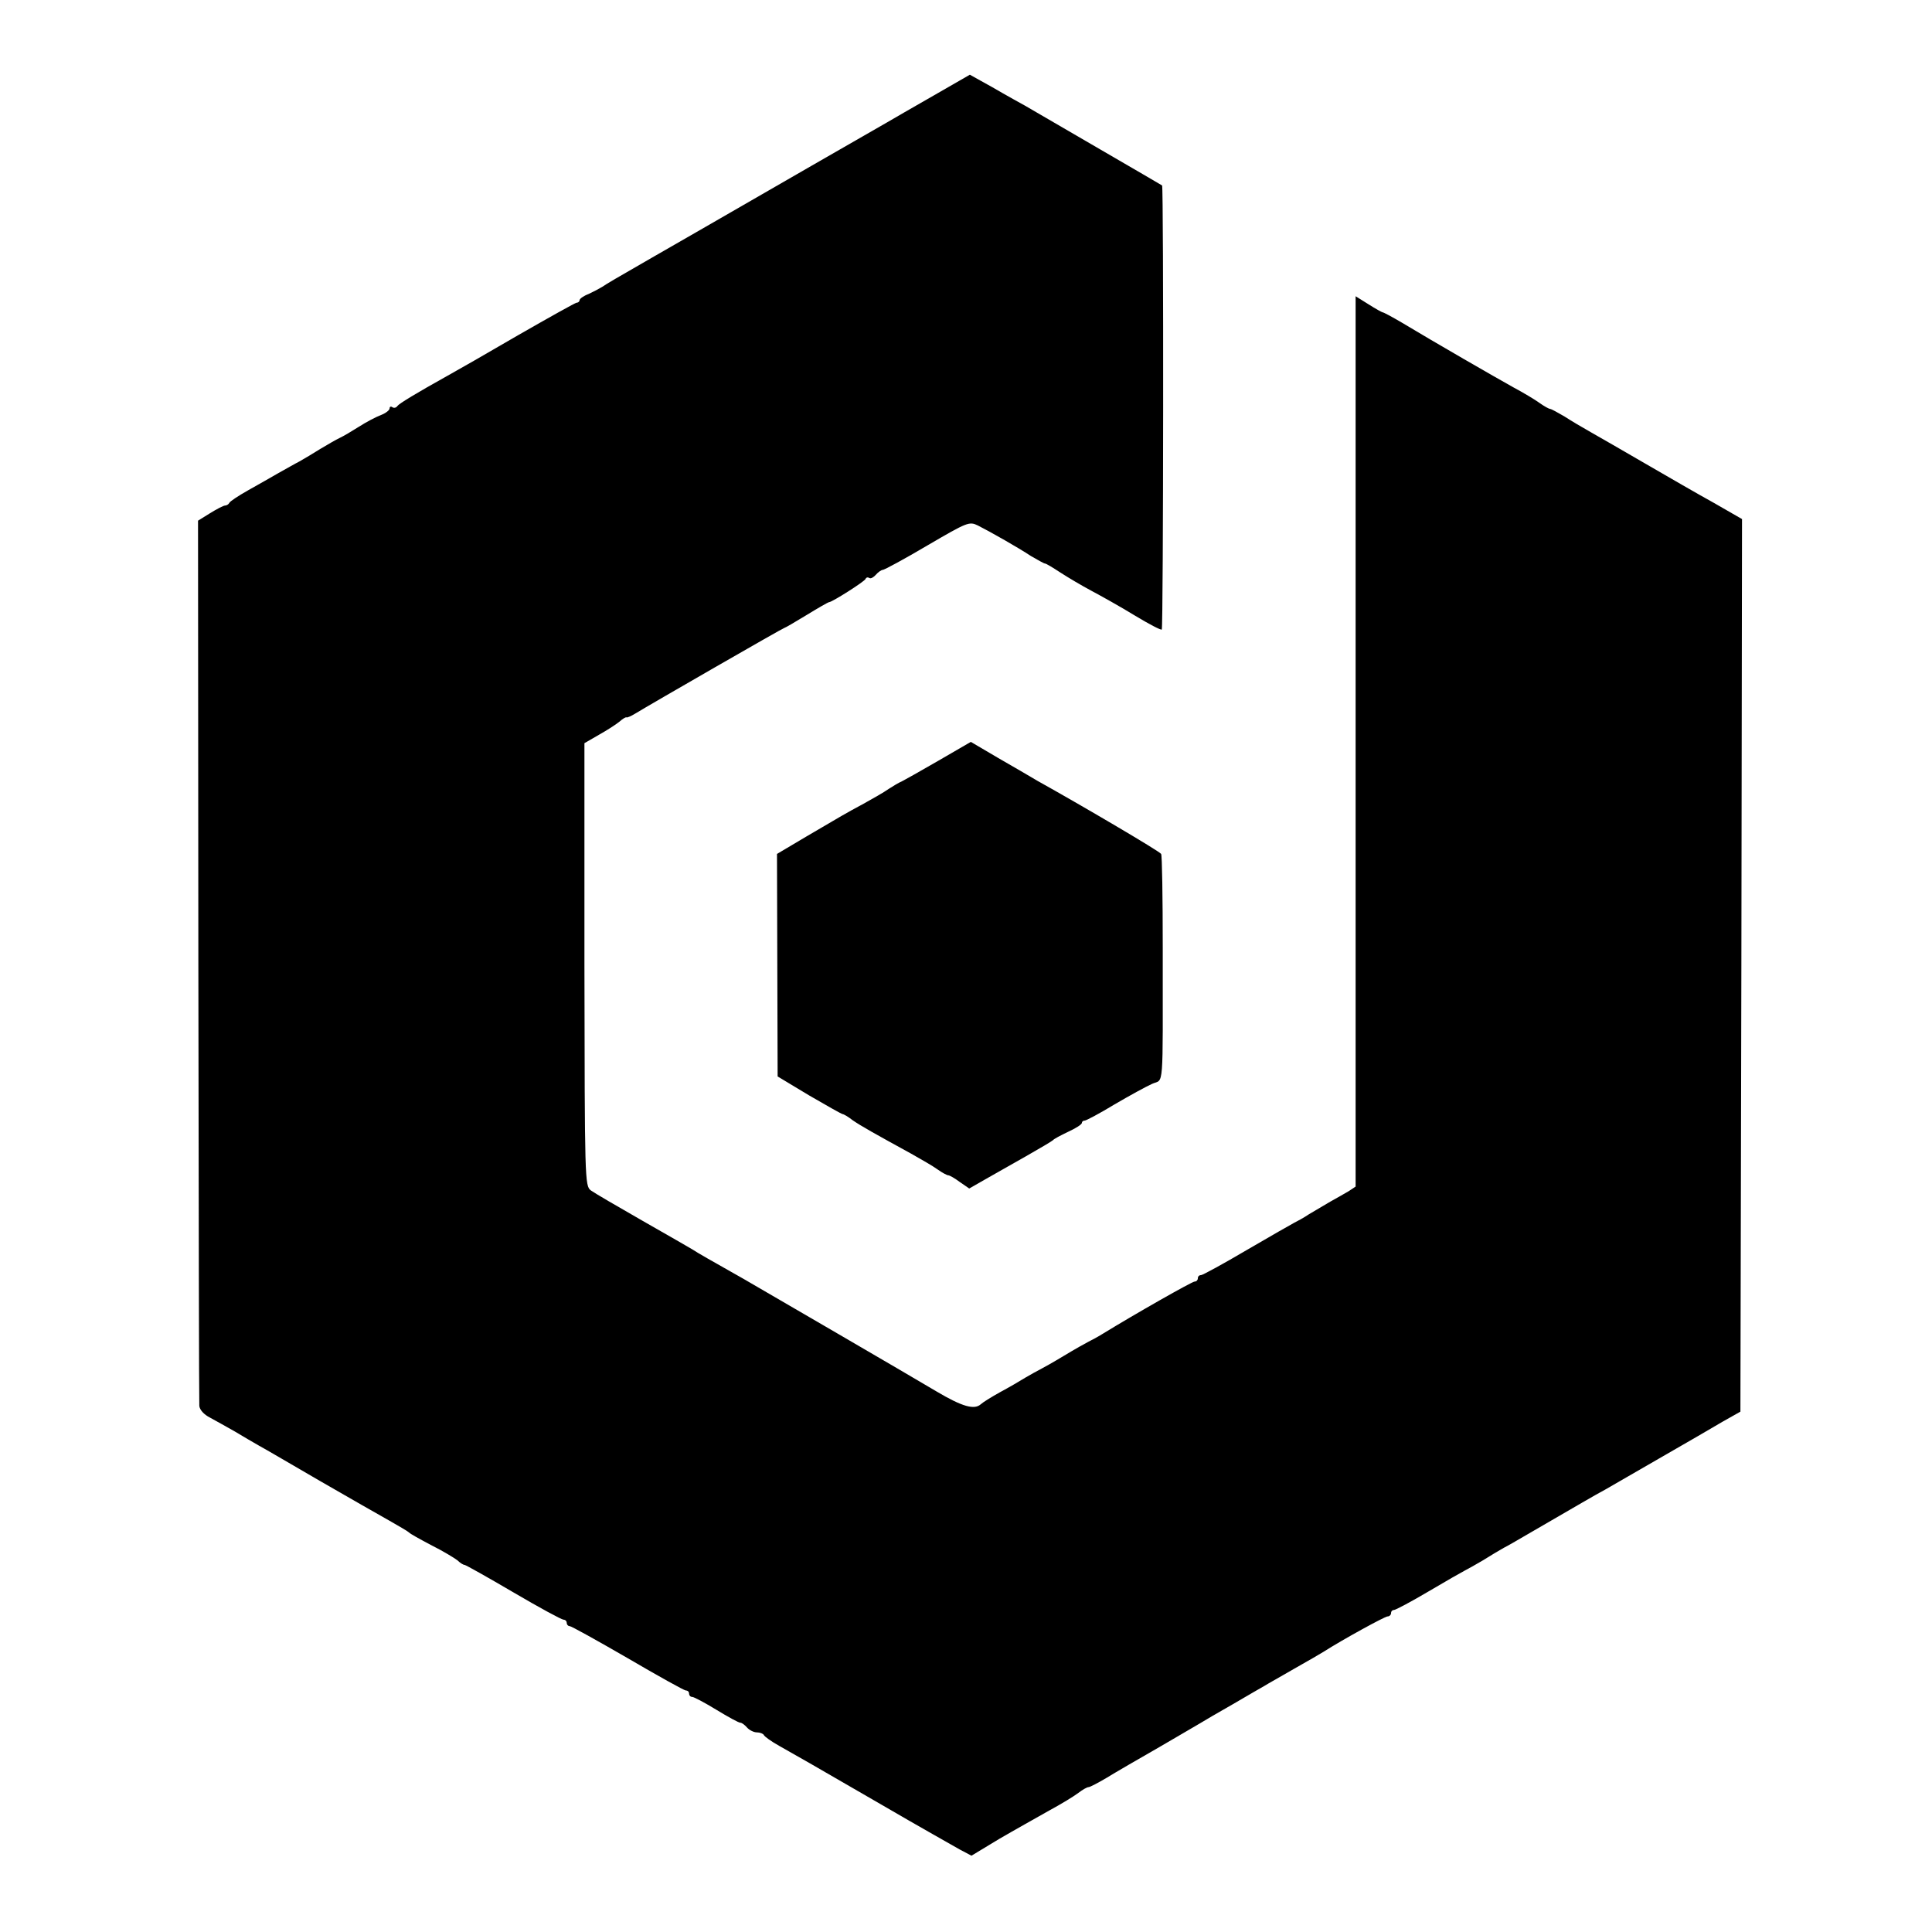
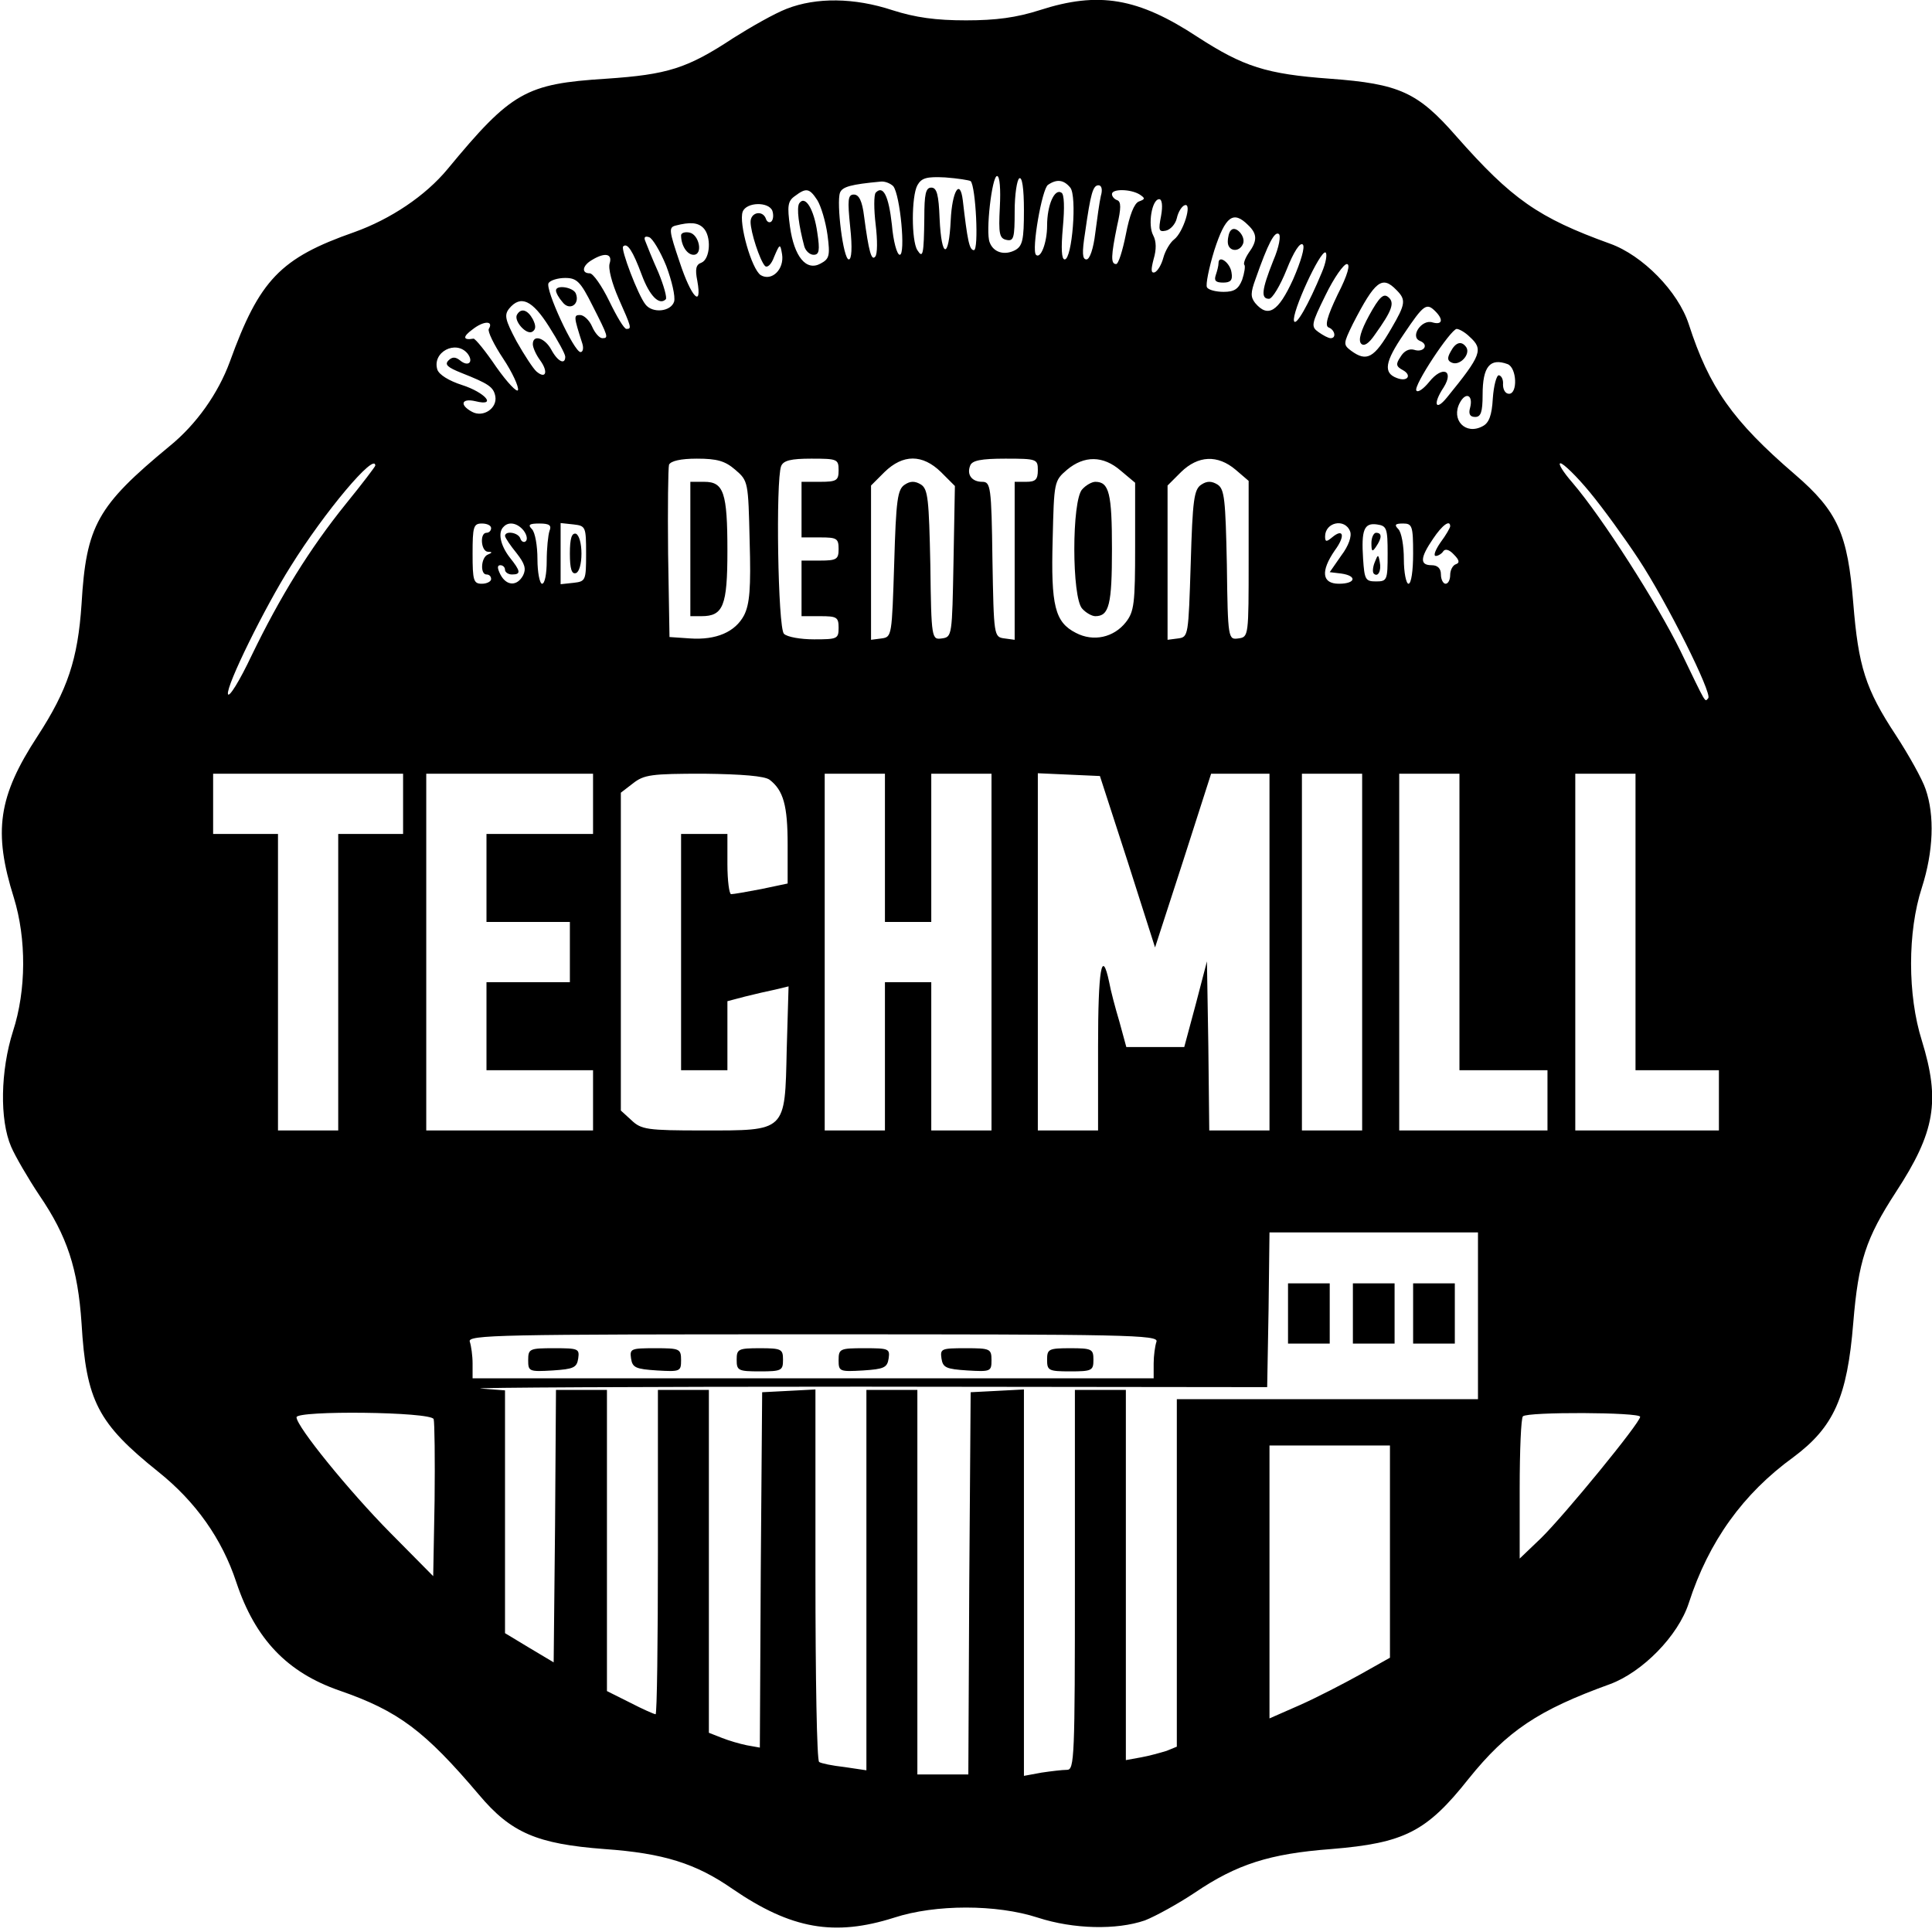
- <svg xmlns="http://www.w3.org/2000/svg" version="1.0" width="600pt" height="600pt" viewBox="0 0 600 600" preserveAspectRatio="xMidYMid meet">
-   <g transform="translate(0,600) scale(0.1,-0.1)" fill="#000000" stroke="none">
-     <path d="M2899 5703 c-63 -36 -127 -73 -144 -83 -16 -9 -122 -70 -235 -135 -323 -186 -463 -267 -495 -285 -108 -62 -142 -82 -155 -91 -8 -5 -27 -15 -42 -22 -16 -6 -28 -15 -28 -19 0 -4 -4 -8 -9 -8 -4 0 -86 -46 -182 -101 -96 -56 -192 -111 -214 -123 -104 -58 -155 -89 -161 -97 -3 -5 -10 -7 -15 -4 -5 4 -9 2 -9 -3 0 -6 -12 -15 -27 -21 -16 -6 -46 -22 -68 -36 -22 -14 -49 -30 -60 -35 -11 -5 -38 -21 -60 -34 -22 -14 -51 -31 -65 -39 -14 -7 -43 -24 -65 -36 -22 -13 -65 -37 -95 -54 -30 -17 -56 -34 -58 -39 -2 -4 -8 -8 -13 -8 -5 0 -26 -11 -47 -24 l-37 -23 1 -1364 c1 -750 2 -1373 3 -1385 1 -12 14 -27 34 -37 17 -9 52 -29 77 -43 25 -15 59 -35 75 -44 17 -9 102 -59 190 -110 88 -51 185 -106 215 -123 30 -17 57 -33 60 -36 3 -4 34 -21 70 -40 36 -18 72 -40 81 -47 8 -8 18 -14 22 -14 3 0 71 -38 151 -85 80 -47 150 -85 156 -85 5 0 10 -4 10 -10 0 -5 4 -10 9 -10 5 0 86 -45 181 -100 94 -55 175 -100 180 -100 6 0 10 -4 10 -10 0 -5 4 -10 10 -10 5 0 39 -18 75 -40 36 -22 69 -40 74 -40 5 0 14 -7 21 -15 7 -8 21 -15 30 -15 10 0 20 -4 22 -8 2 -5 23 -20 48 -34 62 -35 87 -49 320 -184 113 -66 222 -127 241 -138 l36 -19 86 52 c48 28 118 67 155 88 37 20 78 45 91 55 13 10 27 18 32 18 4 0 29 13 56 29 26 16 100 59 163 95 63 37 122 71 130 76 8 5 52 31 98 57 46 27 91 53 100 58 9 6 51 29 92 53 41 23 82 47 90 52 61 39 191 110 199 110 6 0 11 5 11 10 0 6 4 10 9 10 5 0 54 26 108 58 54 32 105 61 113 65 8 4 33 18 55 31 22 14 51 31 65 39 14 7 41 23 60 34 181 105 220 128 257 148 22 13 101 58 175 101 73 42 158 91 188 109 l55 31 3 1386 2 1386 -87 50 c-49 27 -144 82 -213 122 -69 40 -145 84 -170 98 -25 14 -62 36 -82 49 -21 12 -40 23 -44 23 -3 0 -18 8 -32 18 -15 11 -52 33 -82 49 -54 30 -245 140 -348 202 -29 17 -55 31 -58 31 -2 0 -22 11 -44 25 l-40 25 0 -1382 0 -1383 -21 -14 c-12 -7 -38 -22 -58 -33 -20 -12 -49 -29 -66 -39 -16 -11 -37 -22 -45 -26 -8 -4 -74 -42 -148 -85 -73 -43 -137 -78 -142 -78 -6 0 -10 -4 -10 -10 0 -5 -4 -10 -10 -10 -8 0 -184 -100 -285 -162 -16 -10 -37 -21 -45 -25 -8 -4 -42 -23 -75 -43 -33 -20 -67 -39 -75 -43 -8 -4 -28 -15 -45 -25 -16 -10 -52 -31 -80 -46 -27 -15 -54 -32 -59 -37 -20 -18 -57 -8 -138 40 -99 59 -514 300 -600 350 -94 53 -145 82 -158 91 -8 5 -78 45 -155 89 -77 44 -149 86 -160 94 -19 14 -19 32 -20 702 l0 687 45 26 c25 14 53 32 64 41 10 9 20 15 22 13 2 -1 14 4 27 12 44 27 459 266 463 266 2 0 33 18 69 40 36 22 67 40 70 40 9 0 110 64 113 72 2 5 7 6 12 3 4 -3 13 2 20 10 7 8 17 15 21 15 5 0 68 34 139 76 125 73 130 75 157 62 43 -22 124 -68 165 -95 21 -12 40 -23 43 -23 4 0 25 -13 48 -28 23 -15 67 -41 97 -57 30 -16 91 -50 135 -77 43 -26 81 -46 83 -43 5 5 6 1375 1 1379 -4 3 -363 211 -426 248 -18 10 -49 27 -68 38 -19 11 -50 29 -69 39 l-34 19 -113 -65z" />
-     <path d="M2915 3638 c-55 -32 -107 -61 -115 -65 -8 -3 -26 -14 -40 -23 -14 -10 -49 -30 -78 -46 -63 -34 -62 -34 -178 -102 l-91 -54 1 -345 1 -346 98 -59 c55 -32 101 -58 104 -58 3 0 17 -8 31 -19 26 -18 69 -42 182 -104 30 -17 67 -38 82 -49 14 -10 29 -18 33 -18 4 0 20 -9 36 -21 l29 -20 49 28 c27 15 84 48 127 72 44 25 81 47 84 50 3 4 24 15 47 26 24 11 43 23 43 28 0 4 4 7 9 7 4 0 46 22 92 50 46 27 99 56 117 64 37 17 33 -33 33 423 0 156 -2 287 -5 291 -4 8 -251 153 -384 227 -20 12 -75 44 -122 71 l-85 50 -100 -58z" />
+ <svg xmlns="http://www.w3.org/2000/svg" version="1.0" width="16pt" height="16pt" viewBox="0 0 16 16" preserveAspectRatio="xMidYMid meet">
+   <g transform="translate(0,16) scale(0.003837,-0.003837)" fill="#000000" stroke="none">
+     <path d="M1698 4151 c-26 -10 -77 -39 -115 -63 -100 -66 -142 -79 -275 -88 -173 -11 -204 -28 -342 -195 -48 -58 -123 -108 -201 -136 -160 -56 -205 -103 -269 -280 -25 -68 -72 -135 -130 -182 -156 -129 -180 -171 -190 -341 -8 -119 -30 -185 -95 -285 -85 -130 -96 -206 -51 -349 27 -88 27 -199 -2 -288 -27 -85 -29 -191 -4 -249 9 -21 37 -69 61 -105 60 -88 83 -158 91 -276 10 -168 35 -216 166 -321 80 -64 137 -144 168 -238 41 -123 110 -195 223 -234 127 -44 184 -87 301 -225 69 -82 125 -106 271 -117 127 -9 197 -31 276 -86 127 -87 220 -103 349 -62 89 29 221 29 310 0 77 -25 170 -27 231 -6 23 9 72 36 108 60 90 61 161 84 294 94 158 13 206 37 297 152 83 103 150 148 305 204 70 26 147 104 170 175 43 133 117 236 226 315 87 65 116 129 129 290 11 133 27 182 92 282 85 130 96 197 56 327 -31 98 -31 235 0 330 25 78 28 156 8 213 -7 21 -36 73 -64 116 -66 100 -81 149 -92 285 -12 149 -33 198 -126 278 -135 116 -185 188 -229 324 -23 71 -100 149 -170 174 -155 56 -212 96 -332 232 -83 95 -123 113 -272 124 -138 10 -187 26 -286 90 -129 85 -214 99 -341 58 -50 -16 -94 -22 -159 -22 -65 0 -109 6 -159 22 -82 27 -164 28 -228 3z m397 -372 c11 -11 18 -149 7 -149 -10 0 -14 22 -24 108 -6 48 -23 19 -26 -43 -4 -85 -20 -84 -24 3 -2 52 -6 67 -18 67 -12 0 -15 -14 -15 -65 -1 -80 -3 -89 -15 -70 -13 20 -13 116 0 140 9 16 20 19 60 17 27 -2 52 -6 55 -8z m63 -56 c-3 -58 -1 -68 15 -71 15 -3 17 5 17 62 0 36 5 68 10 71 6 4 10 -21 10 -69 0 -64 -3 -77 -19 -86 -23 -12 -47 -5 -55 17 -9 22 5 143 16 143 6 0 8 -29 6 -67z m-230 45 c15 -19 27 -148 14 -148 -6 0 -14 29 -17 65 -7 63 -19 86 -35 69 -4 -5 -4 -36 0 -69 4 -33 4 -64 -1 -69 -8 -10 -14 11 -24 87 -4 33 -11 47 -22 47 -13 0 -14 -11 -8 -70 5 -46 3 -70 -3 -70 -12 0 -27 122 -19 144 5 13 24 18 88 24 9 1 21 -4 27 -10z m382 -3 c15 -18 4 -155 -12 -155 -7 0 -8 24 -4 69 4 43 3 72 -3 75 -15 10 -31 -27 -31 -71 0 -37 -14 -73 -24 -63 -10 10 13 143 26 151 19 13 34 11 48 -6z m66 -18 c-3 -13 -8 -49 -12 -80 -4 -34 -12 -57 -19 -57 -9 0 -10 14 -3 58 12 85 17 102 29 102 7 0 9 -10 5 -23z m-612 -9 c8 -13 18 -46 22 -75 6 -45 4 -52 -15 -62 -31 -17 -57 15 -66 80 -6 44 -5 55 11 66 24 18 31 17 48 -9z m696 12 c12 -8 12 -10 -2 -15 -10 -4 -20 -29 -28 -71 -7 -35 -16 -64 -21 -64 -12 0 -11 18 2 82 9 39 9 53 0 56 -6 2 -11 8 -11 13 0 12 41 11 60 -1z m46 -46 c-6 -31 -5 -35 10 -32 10 2 21 14 24 27 3 14 11 26 17 28 17 6 -3 -59 -23 -74 -8 -6 -19 -24 -23 -39 -4 -15 -12 -29 -19 -32 -8 -2 -8 6 -2 29 6 20 6 38 -1 51 -12 22 -3 78 13 78 6 0 8 -14 4 -36z m-839 11 c3 -9 2 -19 -2 -23 -4 -4 -10 -1 -12 6 -7 19 -33 14 -33 -7 0 -22 20 -83 31 -95 5 -5 14 3 20 20 12 28 13 29 17 5 5 -32 -22 -59 -46 -45 -20 13 -48 113 -39 137 8 21 56 22 64 2z m1027 -31 c20 -19 20 -34 1 -60 -8 -12 -12 -24 -9 -26 2 -3 0 -17 -5 -32 -8 -20 -17 -26 -40 -26 -16 0 -33 4 -36 10 -3 5 4 41 16 80 24 74 41 86 73 54z m-1176 -6 c18 -18 15 -67 -4 -75 -12 -4 -14 -14 -9 -39 11 -61 -13 -36 -38 40 -23 68 -24 75 -9 79 31 8 48 7 60 -5z m1230 -71 c-25 -63 -27 -82 -9 -82 7 0 24 28 38 63 15 38 29 60 35 54 5 -5 -4 -36 -21 -75 -32 -70 -54 -84 -82 -51 -10 13 -10 22 1 52 27 77 41 103 50 97 5 -3 1 -28 -12 -58z m-1310 -11 c12 -32 20 -66 17 -77 -7 -22 -47 -26 -62 -6 -16 20 -54 120 -48 125 9 9 21 -10 40 -61 17 -46 38 -67 52 -53 3 3 -4 29 -16 58 -13 29 -25 59 -28 67 -4 9 -1 12 8 9 7 -2 24 -30 37 -62z m1415 -14 c-29 -70 -56 -117 -60 -105 -6 17 57 154 68 148 4 -3 1 -22 -8 -43z m-1537 20 c-4 -11 5 -44 19 -76 28 -63 29 -66 17 -66 -5 0 -21 27 -37 60 -16 33 -35 60 -42 60 -19 0 -16 17 5 29 28 17 44 13 38 -7z m1571 -68 c-23 -48 -28 -68 -19 -71 13 -5 17 -23 4 -23 -5 0 -16 6 -26 13 -17 12 -16 17 15 80 18 37 39 67 46 67 8 0 2 -23 -20 -66z m-1608 -24 c34 -67 35 -70 21 -70 -6 0 -16 11 -22 25 -6 14 -18 25 -26 25 -14 0 -14 -3 5 -62 3 -10 1 -18 -4 -18 -14 0 -77 136 -69 149 4 6 20 11 36 11 25 0 33 -8 59 -60z m1735 34 c21 -21 20 -30 -11 -83 -37 -64 -53 -73 -87 -48 -17 13 -17 15 4 58 48 93 63 105 94 73z m-1829 -79 c19 -30 35 -59 35 -65 0 -18 -16 -11 -30 15 -14 26 -40 34 -40 12 0 -7 7 -23 16 -35 18 -25 12 -41 -8 -24 -7 6 -26 35 -43 65 -25 47 -27 57 -16 71 25 30 50 18 86 -39z m1913 33 c18 -18 15 -30 -6 -24 -23 8 -50 -31 -27 -40 20 -8 8 -26 -13 -19 -11 3 -22 -3 -29 -15 -11 -16 -10 -21 5 -29 20 -11 10 -26 -13 -17 -30 11 -26 35 15 95 43 64 49 68 68 49z m-2043 -38 c-3 -5 11 -34 31 -64 20 -30 34 -61 32 -68 -2 -6 -23 16 -47 50 -23 34 -45 61 -49 61 -23 -4 -24 4 -2 20 24 19 46 19 35 1z m2117 -17 c30 -27 26 -39 -49 -131 -25 -31 -31 -14 -7 22 23 37 -3 47 -31 12 -13 -16 -25 -24 -28 -19 -7 10 74 132 87 133 5 0 18 -7 28 -17z m-2163 -36 c14 -18 2 -30 -16 -15 -10 8 -17 8 -25 0 -9 -9 -2 -15 28 -27 58 -23 69 -30 73 -50 5 -26 -26 -47 -50 -34 -28 15 -23 30 7 23 48 -12 21 19 -29 35 -28 9 -49 22 -53 33 -12 38 40 65 65 35z m2245 -23 c20 -8 22 -64 3 -64 -8 0 -13 9 -13 20 1 10 -3 19 -9 20 -5 0 -11 -22 -13 -50 -2 -36 -8 -53 -22 -60 -37 -20 -69 14 -49 51 13 24 29 16 22 -11 -4 -14 0 -20 11 -20 12 0 16 10 16 48 0 61 16 80 54 66z m-1667 -228 c28 -24 28 -26 31 -154 3 -102 0 -136 -12 -160 -19 -36 -60 -54 -117 -50 l-44 3 -3 180 c-1 98 0 185 2 192 4 8 25 13 60 13 44 0 61 -5 83 -24z m223 -1 c0 -22 -4 -25 -40 -25 l-40 0 0 -60 0 -60 40 0 c36 0 40 -2 40 -25 0 -22 -4 -25 -40 -25 l-40 0 0 -60 0 -60 40 0 c36 0 40 -2 40 -25 0 -24 -3 -25 -53 -25 -29 0 -58 5 -65 12 -13 13 -18 331 -6 362 5 12 21 16 65 16 56 0 59 -1 59 -25z m221 -4 l30 -30 -3 -163 c-3 -160 -3 -163 -25 -166 -22 -3 -23 -2 -25 159 -3 141 -5 163 -20 173 -13 8 -23 8 -35 0 -16 -10 -19 -33 -23 -170 -5 -156 -5 -159 -27 -162 l-23 -3 0 166 0 167 29 29 c40 39 82 39 122 0z m209 4 c0 -20 -5 -25 -25 -25 l-25 0 0 -171 0 -170 -22 3 c-23 3 -23 5 -26 171 -2 157 -4 167 -22 167 -22 0 -34 15 -26 35 4 11 23 15 76 15 68 0 70 -1 70 -25z m179 -1 l31 -26 0 -138 c0 -122 -2 -140 -20 -163 -26 -33 -70 -43 -108 -23 -45 23 -54 58 -50 201 3 125 3 127 31 151 37 31 78 31 116 -2z m248 2 l28 -24 0 -169 c0 -166 0 -168 -22 -171 -22 -3 -23 -2 -25 159 -3 141 -5 163 -20 173 -13 8 -23 8 -35 0 -16 -10 -19 -33 -23 -170 -5 -156 -5 -159 -27 -162 l-23 -3 0 166 0 167 29 29 c37 36 79 38 118 5z m-1857 9 c0 -2 -28 -39 -63 -82 -79 -98 -142 -200 -204 -328 -26 -55 -49 -92 -51 -83 -4 18 80 188 135 275 74 119 183 248 183 218z m2621 -57 c29 -35 76 -100 105 -144 62 -94 160 -291 151 -301 -8 -8 -2 -18 -60 102 -50 102 -168 287 -233 363 -20 23 -32 42 -26 42 6 0 35 -28 63 -62z m-2371 -78 c0 -5 -4 -10 -10 -10 -15 0 -12 -40 3 -41 10 0 10 -2 0 -6 -15 -6 -17 -43 -3 -43 6 0 10 -4 10 -10 0 -5 -9 -10 -20 -10 -18 0 -20 7 -20 65 0 58 2 65 20 65 11 0 20 -4 20 -10z m70 -5 c7 -9 9 -19 5 -23 -4 -4 -10 -1 -12 6 -5 13 -33 17 -33 5 1 -5 12 -21 25 -37 18 -23 21 -34 14 -48 -13 -24 -36 -23 -49 2 -7 14 -7 20 0 20 5 0 10 -4 10 -10 0 -5 7 -10 15 -10 20 0 19 7 -5 37 -20 26 -26 54 -13 66 11 12 30 8 43 -8z m56 -1 c-3 -9 -6 -38 -6 -65 0 -27 -4 -49 -10 -49 -5 0 -10 24 -10 53 0 29 -5 58 -12 65 -9 9 -6 12 16 12 22 0 27 -4 22 -16z m79 -49 c0 -58 -1 -60 -27 -63 l-28 -3 0 66 0 66 28 -3 c26 -3 27 -5 27 -63z m1649 48 c4 -10 -3 -31 -19 -52 l-25 -36 25 -3 c35 -5 31 -22 -5 -22 -37 0 -40 27 -9 72 23 31 19 49 -6 28 -12 -10 -15 -10 -15 2 0 31 43 40 54 11z m81 -48 c0 -57 -1 -60 -25 -60 -23 0 -25 4 -28 49 -4 62 2 78 30 74 21 -3 23 -8 23 -63z m55 0 c0 -37 -4 -65 -10 -65 -5 0 -10 24 -10 53 0 29 -5 58 -12 65 -9 9 -7 12 10 12 20 0 22 -5 22 -65z m80 59 c0 -3 -9 -19 -21 -35 -11 -16 -16 -29 -10 -29 5 0 13 5 16 10 4 6 13 4 23 -7 12 -12 13 -18 4 -21 -6 -2 -12 -12 -12 -23 0 -10 -4 -19 -10 -19 -5 0 -10 9 -10 20 0 13 -7 20 -20 20 -26 0 -25 16 3 57 20 30 37 42 37 27z m-2260 -599 l0 -65 -70 0 -70 0 0 -320 0 -320 -65 0 -65 0 0 320 0 320 -70 0 -70 0 0 65 0 65 205 0 205 0 0 -65z m410 0 l0 -65 -115 0 -115 0 0 -95 0 -95 90 0 90 0 0 -65 0 -65 -90 0 -90 0 0 -95 0 -95 115 0 115 0 0 -65 0 -65 -180 0 -180 0 0 385 0 385 180 0 180 0 0 -65z m381 52 c30 -23 39 -56 39 -140 l0 -84 -57 -12 c-31 -6 -60 -11 -65 -11 -4 0 -8 29 -8 65 l0 65 -50 0 -50 0 0 -255 0 -255 50 0 50 0 0 75 0 74 38 10 c20 5 50 12 65 15 l29 7 -4 -137 c-4 -178 0 -174 -181 -174 -120 0 -133 2 -154 22 l-23 21 0 343 0 343 26 20 c24 19 40 21 153 21 83 -1 131 -5 142 -13z m249 -147 l0 -160 50 0 50 0 0 160 0 160 65 0 65 0 0 -385 0 -385 -65 0 -65 0 0 160 0 160 -50 0 -50 0 0 -160 0 -160 -65 0 -65 0 0 385 0 385 65 0 65 0 0 -160z m524 -30 l59 -185 61 188 60 187 63 0 63 0 0 -385 0 -385 -65 0 -65 0 -2 183 -3 182 -24 -92 -25 -93 -62 0 -63 0 -15 55 c-9 30 -19 68 -22 85 -16 76 -24 27 -24 -139 l0 -181 -65 0 -65 0 0 385 0 386 67 -3 67 -3 60 -185z m506 -195 l0 -385 -65 0 -65 0 0 385 0 385 65 0 65 0 0 -385z m210 65 l0 -320 95 0 95 0 0 -65 0 -65 -160 0 -160 0 0 385 0 385 65 0 65 0 0 -320z m380 0 l0 -320 90 0 90 0 0 -65 0 -65 -155 0 -155 0 0 385 0 385 65 0 65 0 0 -320z m-340 -850 l0 -180 -325 0 -325 0 0 -375 0 -375 -22 -9 c-13 -4 -38 -11 -55 -14 l-33 -6 0 399 0 400 -55 0 -55 0 0 -410 c0 -384 -1 -410 -17 -410 -10 0 -35 -3 -55 -6 l-38 -7 0 417 0 417 -57 -3 -58 -3 -3 -412 -2 -413 -55 0 -55 0 0 415 0 415 -55 0 -55 0 0 -411 0 -410 -47 7 c-27 3 -51 8 -55 11 -5 2 -8 184 -8 404 l0 400 -57 -3 -58 -3 -3 -384 -2 -383 -28 5 c-15 3 -39 10 -54 16 l-28 11 0 370 0 370 -55 0 -55 0 0 -350 c0 -192 -2 -350 -5 -350 -3 0 -28 11 -55 25 l-50 25 0 325 0 325 -55 0 -55 0 -2 -294 -3 -294 -52 31 -53 32 0 262 0 262 -52 4 c-29 2 341 4 822 4 l875 -1 3 167 2 167 225 0 225 0 0 -180z m-694 -56 c-3 -9 -6 -30 -6 -47 l0 -32 -735 0 -735 0 0 32 c0 17 -3 38 -6 47 -6 15 64 16 741 16 677 0 747 -1 741 -16z m-1560 -167 c2 -7 3 -86 2 -176 l-3 -163 -93 94 c-88 89 -202 229 -202 249 0 15 290 12 296 -4z m2604 5 c0 -13 -163 -212 -214 -262 l-46 -44 0 150 c0 83 3 154 7 157 9 10 253 9 253 -1z m-540 -291 l0 -229 -64 -36 c-36 -20 -94 -50 -130 -66 l-66 -29 0 294 0 295 130 0 130 0 0 -229z" />
+     <path d="M1725 3731 c-6 -10 -1 -48 11 -93 3 -10 12 -18 20 -18 12 0 14 9 8 48 -7 50 -26 82 -39 63z" />
+     <path d="M2657 3673 c-4 -3 -7 -15 -7 -25 0 -21 25 -24 33 -4 6 16 -16 40 -26 29z" />
+     <path d="M2630 3602 c0 -6 -3 -17 -6 -26 -4 -12 0 -16 16 -16 16 0 21 5 18 22 -3 21 -28 39 -28 20z" />
+     <path d="M1470 3662 c0 -22 13 -42 27 -42 21 0 12 44 -9 48 -10 2 -18 -1 -18 -6z" />
+     <path d="M1200 3543 c0 -5 6 -16 14 -25 15 -20 38 -5 29 18 -5 14 -43 20 -43 7z" />
+     <path d="M2955 3489 c-18 -33 -24 -54 -17 -61 6 -6 16 0 29 19 38 53 44 70 29 82 -10 8 -19 0 -41 -40z" />
+     <path d="M1116 3491 c-8 -13 20 -45 33 -37 8 5 8 13 1 27 -11 20 -25 25 -34 10z" />
+     <path d="M3131 3411 c-8 -14 -7 -20 3 -24 17 -7 40 18 31 33 -10 15 -23 12 -34 -9z" />
+     <path d="M1490 2985 l0 -145 24 0 c47 0 56 22 56 141 0 126 -8 149 -50 149 l-30 0 0 -145z" />
+     <path d="M2336 3114 c-23 -23 -23 -235 0 -258 8 -9 21 -16 28 -16 30 0 36 25 36 145 0 120 -6 145 -36 145 -7 0 -20 -7 -28 -16z" />
+     <path d="M1230 2975 c0 -33 4 -45 13 -42 7 2 12 20 12 42 0 22 -5 40 -12 43 -9 2 -13 -10 -13 -43z" />
+     <path d="M2960 2998 c0 -19 2 -20 10 -8 13 19 13 30 0 30 -5 0 -10 -10 -10 -22z" />
+     <path d="M2967 2956 c-4 -10 -5 -21 -2 -24 9 -9 17 6 13 25 -3 17 -4 17 -11 -1z" />
+     <path d="M2780 1335 l0 -65 45 0 45 0 0 65 0 65 -45 0 -45 0 0 -65z" />
+     <path d="M2920 1335 l0 -65 45 0 45 0 0 65 0 65 -45 0 -45 0 0 -65z" />
+     <path d="M3050 1335 l0 -65 45 0 45 0 0 65 0 65 -45 0 -45 0 0 -65z" />
+     <path d="M1140 1234 c0 -24 2 -25 53 -22 45 3 52 6 55 26 3 21 0 22 -52 22 -53 0 -56 -1 -56 -26z" />
+     <path d="M1362 1238 c3 -20 10 -23 56 -26 50 -3 52 -2 52 22 0 25 -3 26 -56 26 -52 0 -55 -1 -52 -22z" />
+     <path d="M1590 1235 c0 -23 3 -25 50 -25 47 0 50 2 50 25 0 23 -3 25 -50 25 -47 0 -50 -2 -50 -25z" />
+     <path d="M1810 1234 c0 -24 2 -25 53 -22 45 3 52 6 55 26 3 21 0 22 -52 22 -53 0 -56 -1 -56 -26z" />
+     <path d="M2032 1238 c3 -20 10 -23 56 -26 50 -3 52 -2 52 22 0 25 -3 26 -56 26 -52 0 -55 -1 -52 -22z" />
+     <path d="M2260 1235 c0 -23 3 -25 50 -25 47 0 50 2 50 25 0 23 -3 25 -50 25 -47 0 -50 -2 -50 -25z" />
  </g>
</svg>
